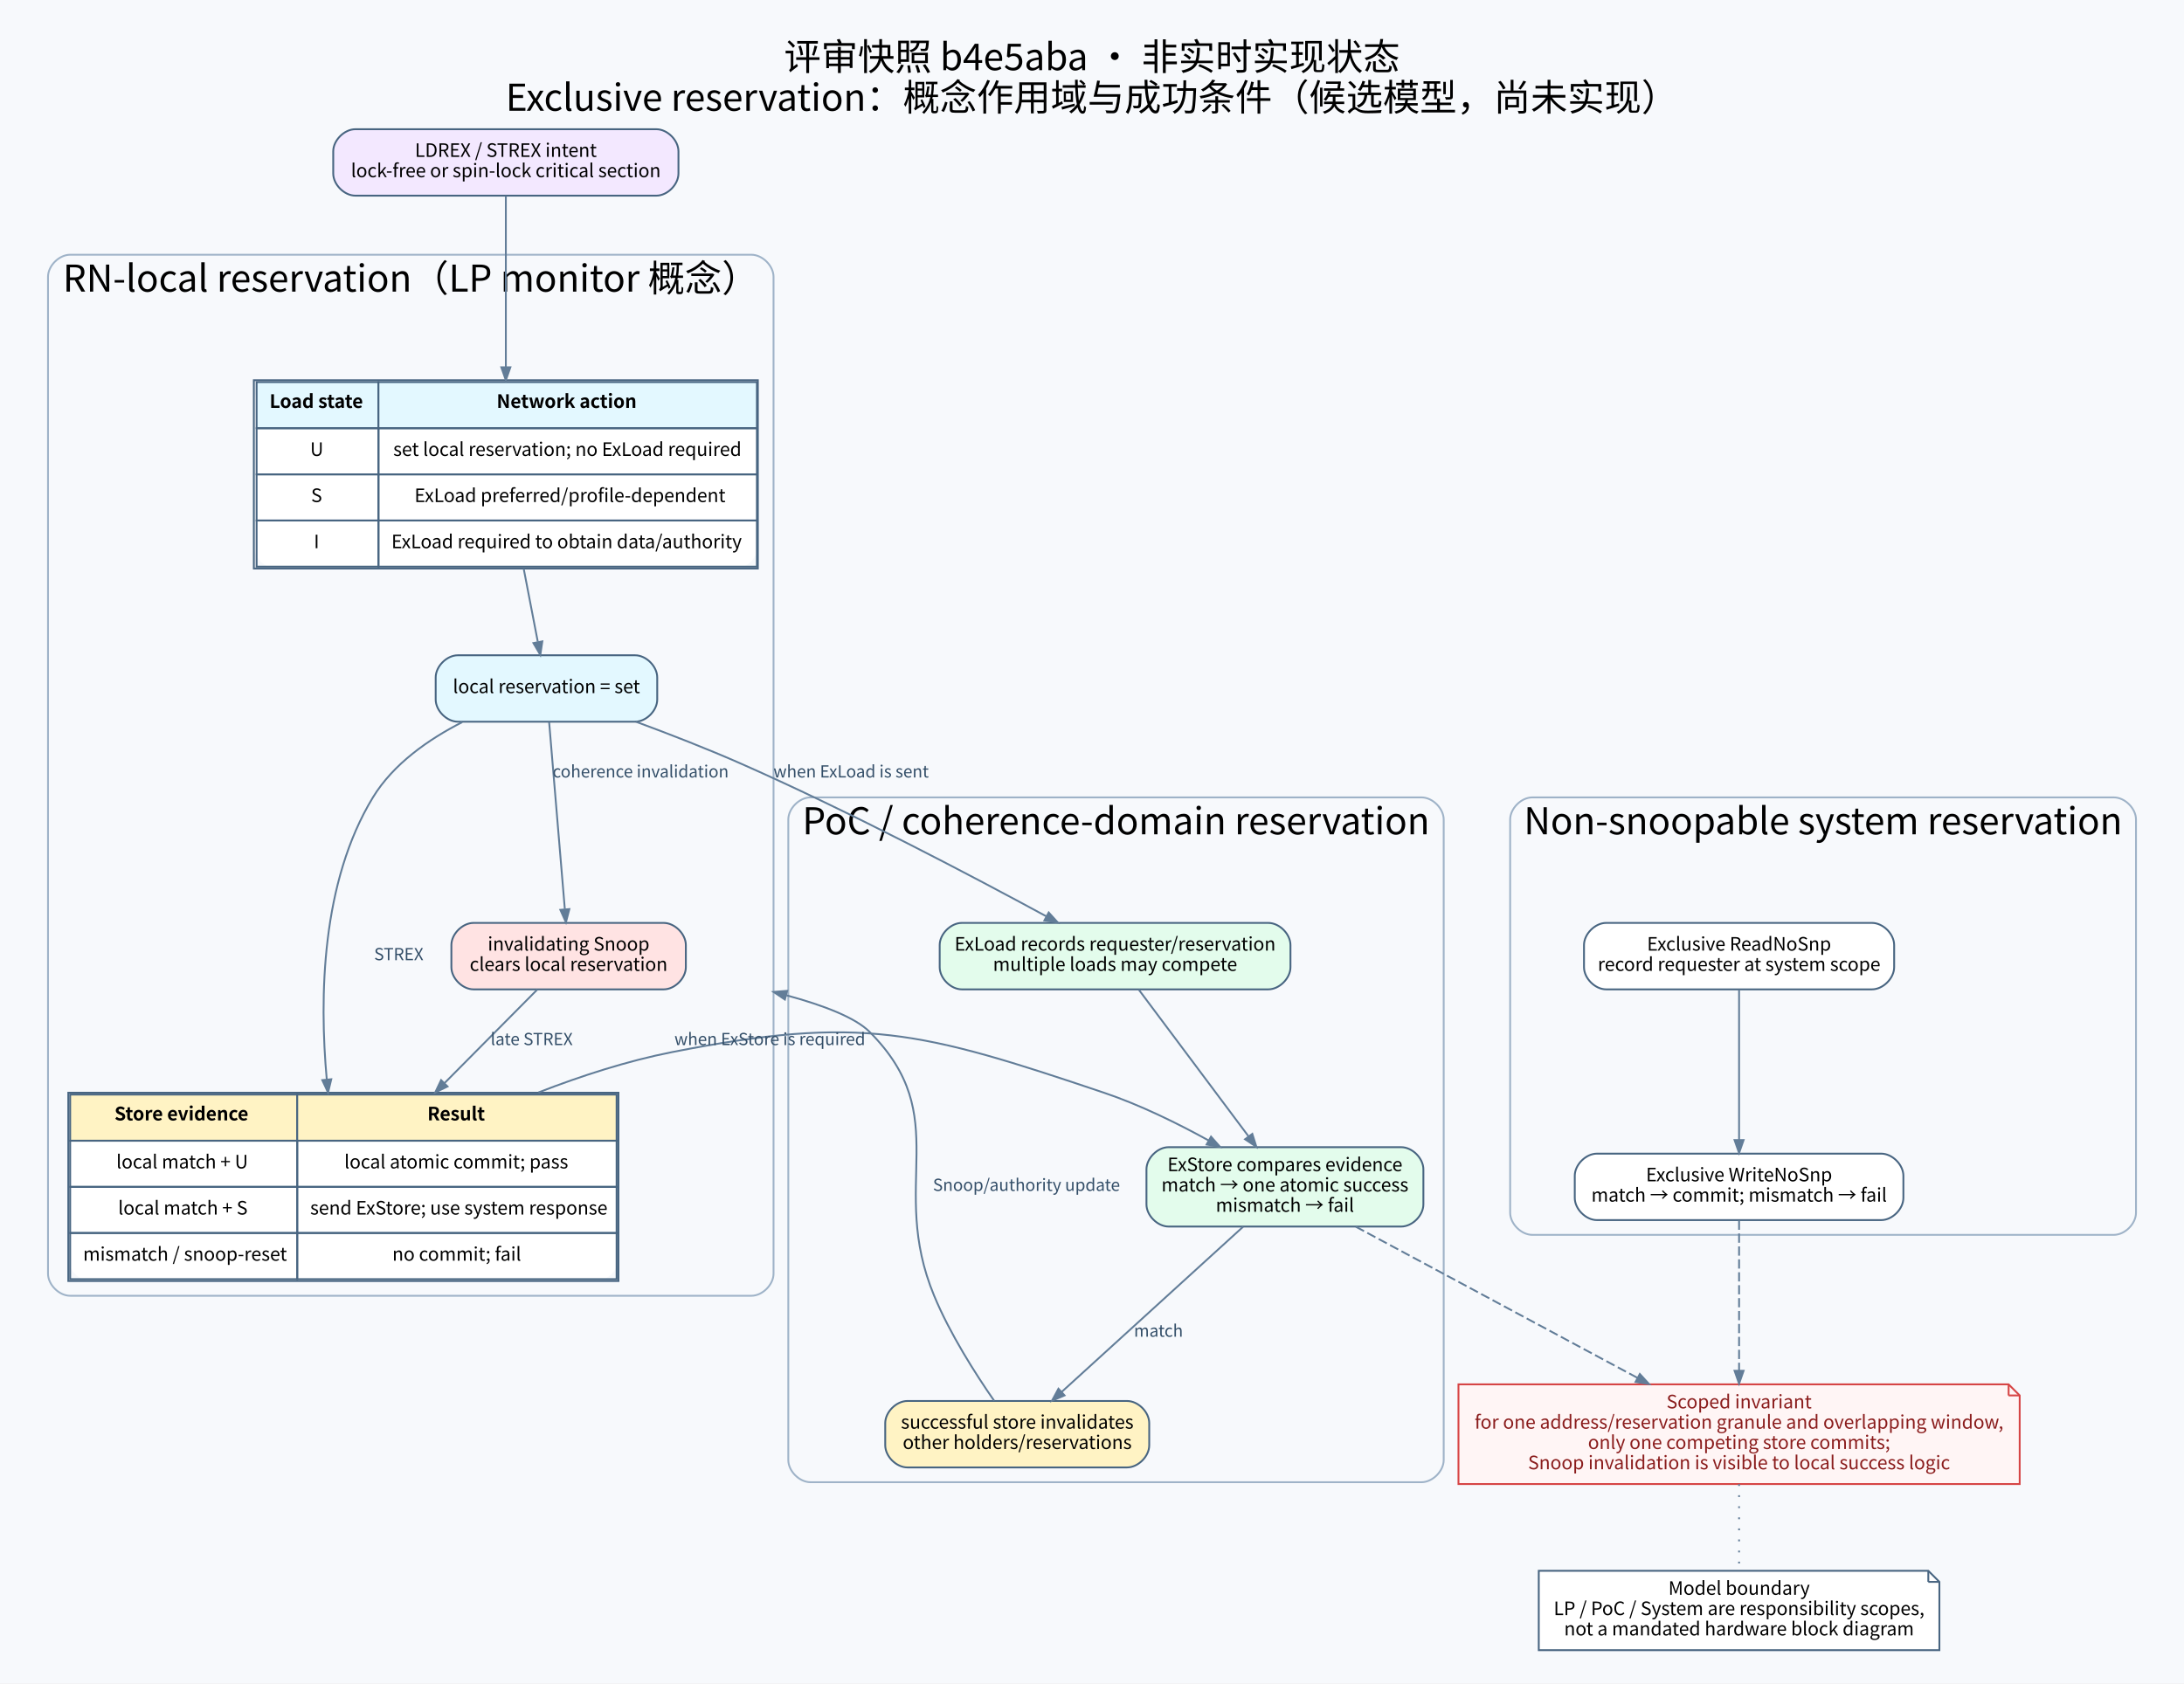
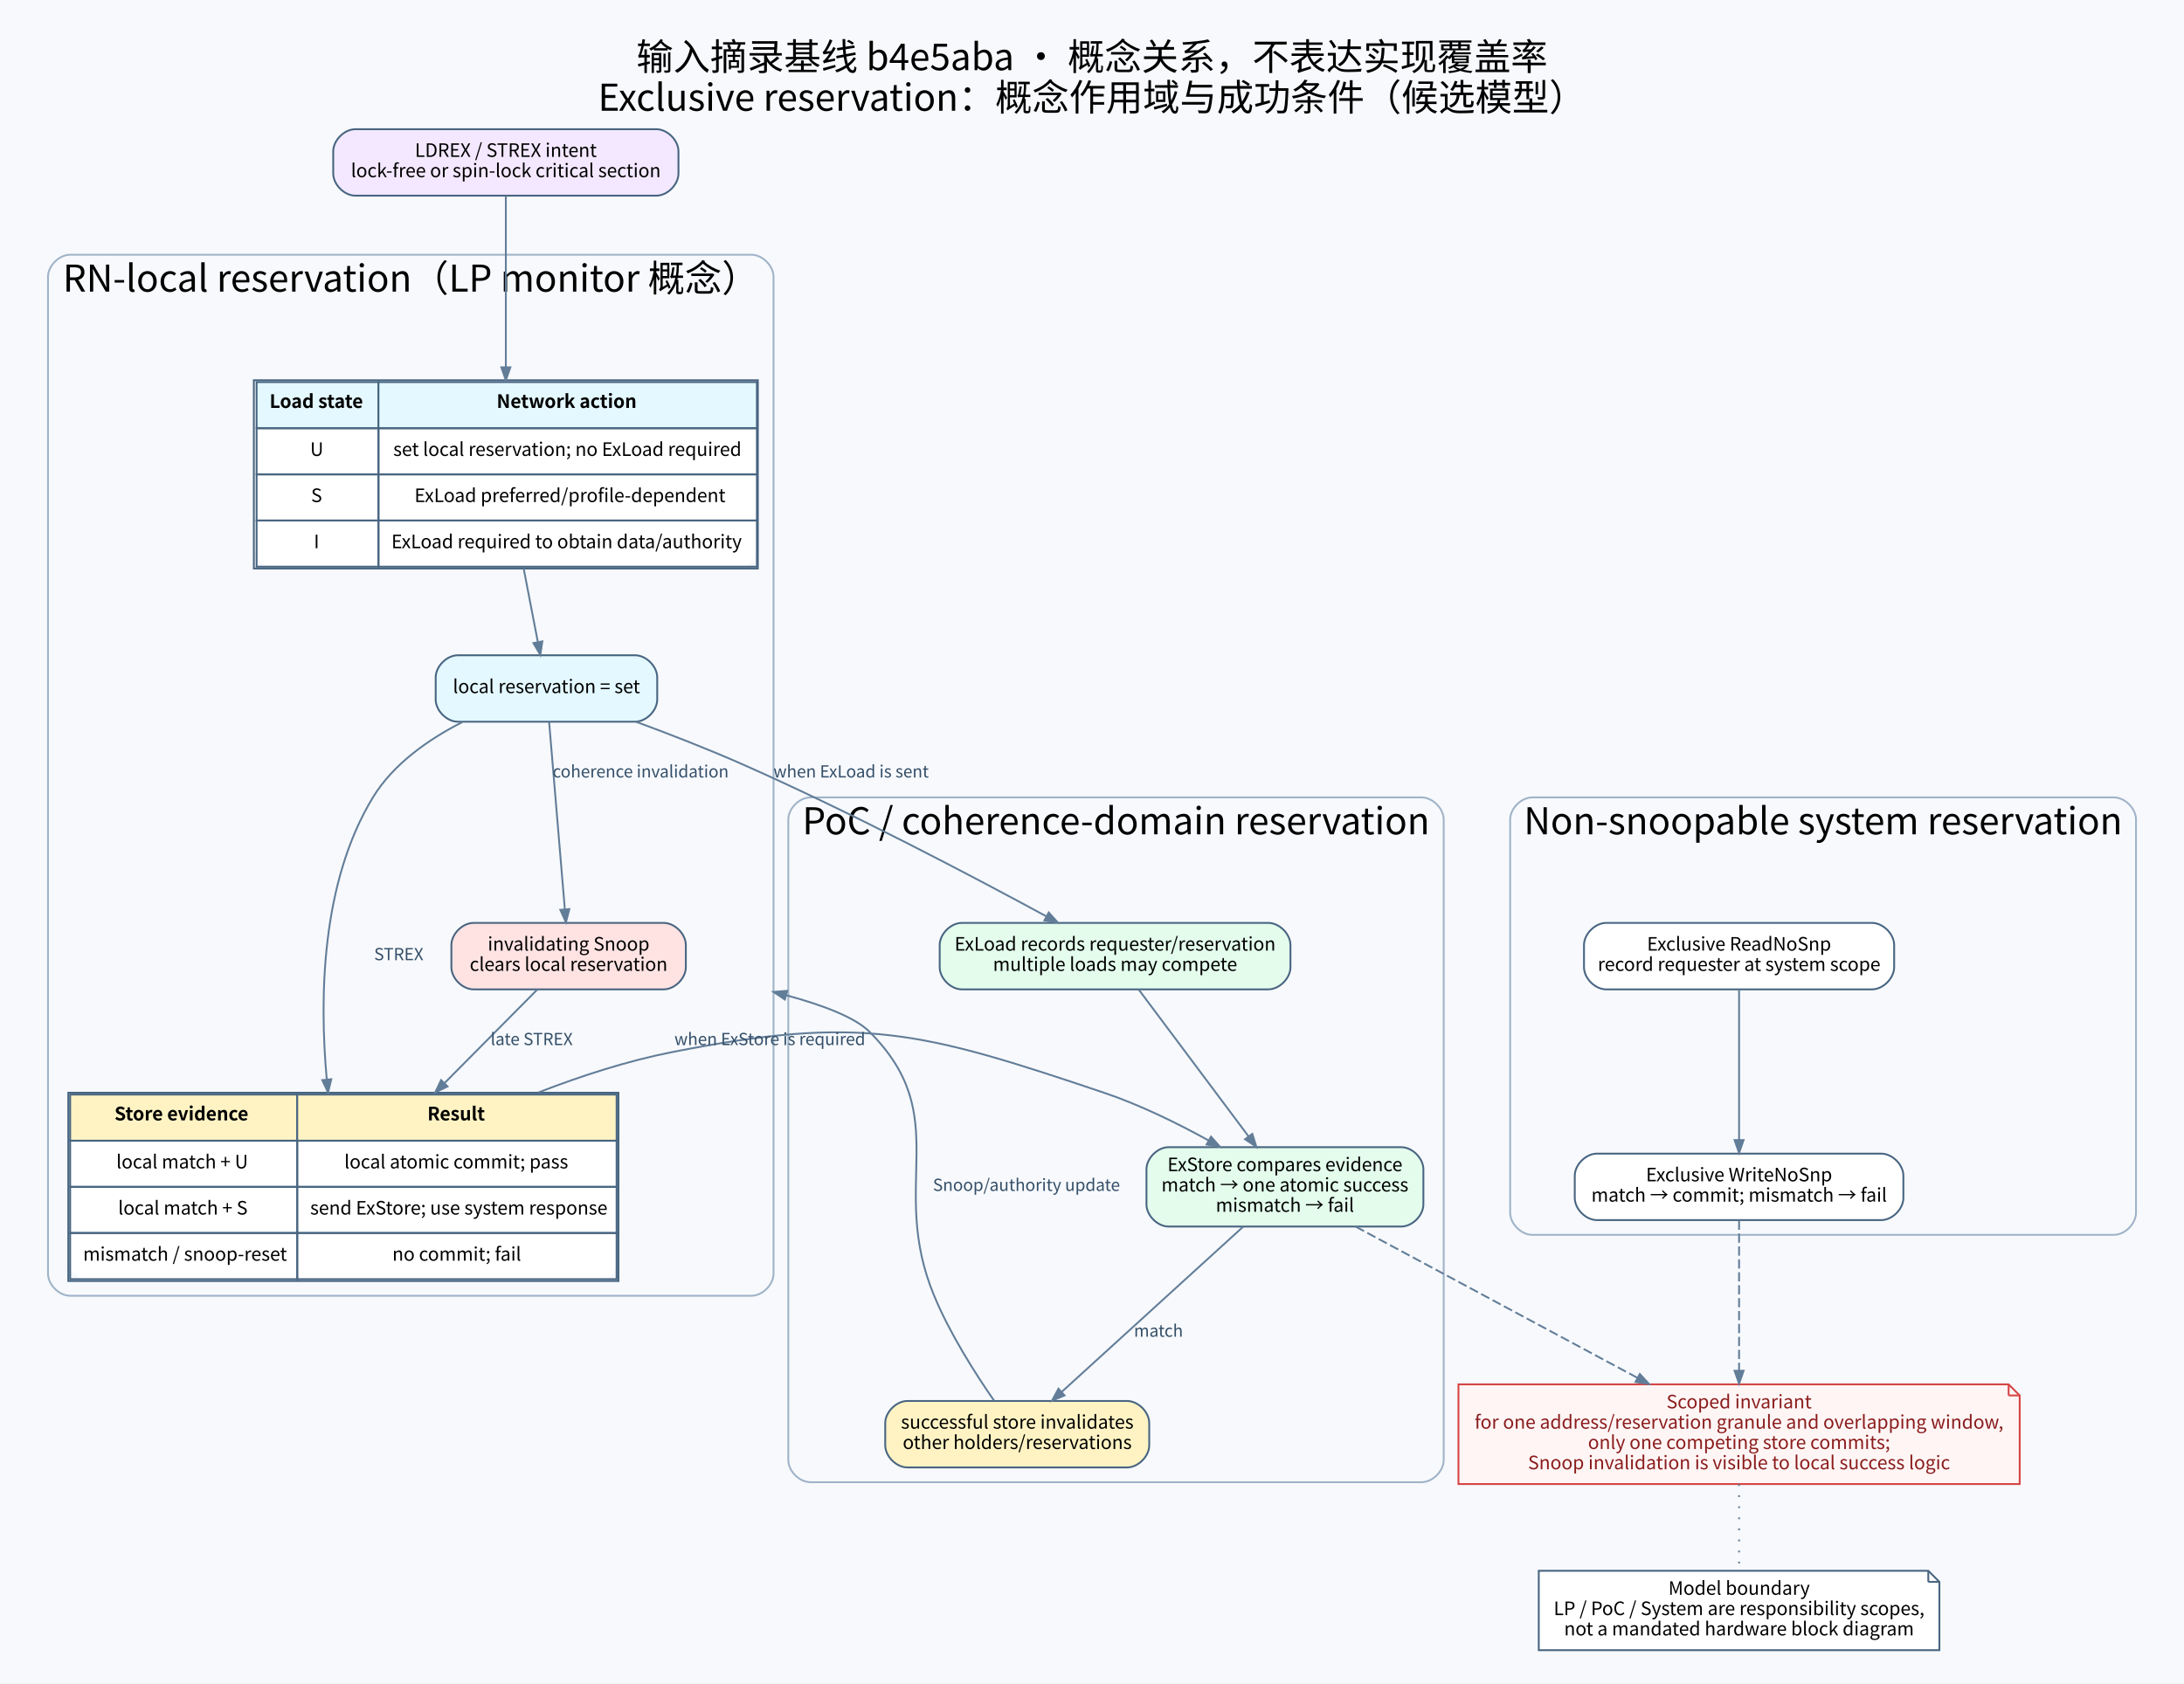
<svg xmlns="http://www.w3.org/2000/svg" width="1183pt" height="912pt" viewBox="0.00 0.00 1183.00 912.00">
  <g id="graph0" class="graph" transform="scale(1 1) rotate(0) translate(18 894)">
    <polygon fill="#f7f9fc" stroke="transparent" points="-18,18 -18,-894 1165,-894 1165,18 -18,18" />
-     <text text-anchor="middle" x="573.5" y="-856" font-family="Noto Sans CJK SC" font-size="20.00">评审快照 b4e5aba · 非实时实现状态</text>
-     <text text-anchor="middle" x="573.5" y="-834" font-family="Noto Sans CJK SC" font-size="20.00">Exclusive reservation：概念作用域与成功条件（候选模型，尚未实现）</text>
+     <text text-anchor="middle" x="573.5" y="-856" font-family="Noto Sans CJK SC" font-size="20.00">输入摘录基线 b4e5aba · 概念关系，不表达实现覆盖率</text>
+     <text text-anchor="middle" x="573.5" y="-834" font-family="Noto Sans CJK SC" font-size="20.00">Exclusive reservation：概念作用域与成功条件（候选模型）</text>
    <g id="clust1" class="cluster">
      <path fill="#f7f9fc" stroke="#9fb3c8" d="M20,-192C20,-192 389,-192 389,-192 395,-192 401,-198 401,-204 401,-204 401,-744 401,-744 401,-750 395,-756 389,-756 389,-756 20,-756 20,-756 14,-756 8,-750 8,-744 8,-744 8,-204 8,-204 8,-198 14,-192 20,-192" />
      <text text-anchor="middle" x="204.5" y="-736" font-family="Noto Sans CJK SC" font-size="20.00">RN-local reservation（LP monitor 概念）</text>
    </g>
    <g id="clust2" class="cluster">
      <path fill="#f7f9fc" stroke="#9fb3c8" d="M421,-91C421,-91 752,-91 752,-91 758,-91 764,-97 764,-103 764,-103 764,-450 764,-450 764,-456 758,-462 752,-462 752,-462 421,-462 421,-462 415,-462 409,-456 409,-450 409,-450 409,-103 409,-103 409,-97 415,-91 421,-91" />
      <text text-anchor="middle" x="586.5" y="-442" font-family="Noto Sans CJK SC" font-size="20.00">PoC / coherence-domain reservation</text>
    </g>
    <g id="clust3" class="cluster">
      <path fill="#f7f9fc" stroke="#9fb3c8" d="M812,-225C812,-225 1127,-225 1127,-225 1133,-225 1139,-231 1139,-237 1139,-237 1139,-450 1139,-450 1139,-456 1133,-462 1127,-462 1127,-462 812,-462 812,-462 806,-462 800,-456 800,-450 800,-450 800,-237 800,-237 800,-231 806,-225 812,-225" />
      <text text-anchor="middle" x="969.5" y="-442" font-family="Noto Sans CJK SC" font-size="20.00">Non-snoopable system reservation</text>
    </g>
    <g id="node1" class="node">
      <path fill="#f3e8ff" stroke="#486581" d="M337.5,-824C337.5,-824 174.5,-824 174.5,-824 168.5,-824 162.5,-818 162.5,-812 162.5,-812 162.5,-800 162.5,-800 162.5,-794 168.5,-788 174.5,-788 174.5,-788 337.5,-788 337.5,-788 343.5,-788 349.5,-794 349.5,-800 349.5,-800 349.5,-812 349.5,-812 349.5,-818 343.5,-824 337.5,-824" />
      <text text-anchor="middle" x="256" y="-809" font-family="Noto Sans CJK SC" font-size="10.00">LDREX / STREX intent</text>
      <text text-anchor="middle" x="256" y="-798" font-family="Noto Sans CJK SC" font-size="10.00">lock-free or spin-lock critical section</text>
    </g>
    <g id="node2" class="node">
      <path fill="#ffffff" stroke="transparent" d="M380.5,-688C380.5,-688 131.5,-688 131.5,-688 125.5,-688 119.5,-682 119.5,-676 119.5,-676 119.5,-598 119.5,-598 119.5,-592 125.5,-586 131.5,-586 131.5,-586 380.5,-586 380.5,-586 386.5,-586 392.5,-592 392.5,-598 392.5,-598 392.5,-676 392.5,-676 392.5,-682 386.5,-688 380.5,-688" />
      <polygon fill="#e3f8ff" stroke="transparent" points="121,-662 121,-687 187,-687 187,-662 121,-662" />
      <polygon fill="none" stroke="#486581" points="121,-662 121,-687 187,-687 187,-662 121,-662" />
      <text text-anchor="start" x="128" y="-673" font-family="Noto Sans CJK SC" font-weight="bold" font-size="10.00">Load state</text>
      <polygon fill="#e3f8ff" stroke="transparent" points="187,-662 187,-687 392,-687 392,-662 187,-662" />
      <polygon fill="none" stroke="#486581" points="187,-662 187,-687 392,-687 392,-662 187,-662" />
      <text text-anchor="start" x="251" y="-673" font-family="Noto Sans CJK SC" font-weight="bold" font-size="10.00">Network action</text>
      <polygon fill="none" stroke="#486581" points="121,-637 121,-662 187,-662 187,-637 121,-637" />
      <text text-anchor="start" x="150" y="-647" font-family="Noto Sans CJK SC" font-size="10.00">U</text>
      <polygon fill="none" stroke="#486581" points="187,-637 187,-662 392,-662 392,-637 187,-637" />
      <text text-anchor="start" x="195" y="-647" font-family="Noto Sans CJK SC" font-size="10.00">set local reservation; no ExLoad required</text>
      <polygon fill="none" stroke="#486581" points="121,-612 121,-637 187,-637 187,-612 121,-612" />
      <text text-anchor="start" x="150.5" y="-622" font-family="Noto Sans CJK SC" font-size="10.00">S</text>
      <polygon fill="none" stroke="#486581" points="187,-612 187,-637 392,-637 392,-612 187,-612" />
      <text text-anchor="start" x="206.5" y="-622" font-family="Noto Sans CJK SC" font-size="10.00">ExLoad preferred/profile-dependent</text>
      <polygon fill="none" stroke="#486581" points="121,-587 121,-612 187,-612 187,-587 121,-587" />
      <text text-anchor="start" x="152" y="-597" font-family="Noto Sans CJK SC" font-size="10.00">I</text>
      <polygon fill="none" stroke="#486581" points="187,-587 187,-612 392,-612 392,-587 187,-587" />
      <text text-anchor="start" x="194" y="-597" font-family="Noto Sans CJK SC" font-size="10.00">ExLoad required to obtain data/authority</text>
      <polygon fill="none" stroke="#486581" points="119.5,-586 119.5,-688 392.5,-688 392.5,-586 119.5,-586" />
    </g>
    <g id="edge8" class="edge">
      <path fill="none" stroke="#627d98" d="M256,-787.76C256,-766.06 256,-727.72 256,-695.26" />
      <polygon fill="#627d98" stroke="#627d98" points="258.45,-695.01 256,-688.01 253.55,-695.01 258.45,-695.01" />
    </g>
    <g id="node3" class="node">
      <path fill="#e3f8ff" stroke="#486581" d="M326,-539C326,-539 230,-539 230,-539 224,-539 218,-533 218,-527 218,-527 218,-515 218,-515 218,-509 224,-503 230,-503 230,-503 326,-503 326,-503 332,-503 338,-509 338,-515 338,-515 338,-527 338,-527 338,-533 332,-539 326,-539" />
      <text text-anchor="middle" x="278" y="-518.5" font-family="Noto Sans CJK SC" font-size="10.00">local reservation = set</text>
    </g>
    <g id="edge1" class="edge">
      <path fill="none" stroke="#627d98" d="M265.65,-586C268.3,-572.26 271.06,-557.96 273.29,-546.38" />
      <polygon fill="#627d98" stroke="#627d98" points="275.76,-546.53 274.68,-539.19 270.95,-545.6 275.76,-546.53" />
    </g>
    <g id="node4" class="node">
      <path fill="#ffe3e3" stroke="#486581" d="M341.5,-394C341.5,-394 238.5,-394 238.5,-394 232.5,-394 226.5,-388 226.5,-382 226.5,-382 226.5,-370 226.5,-370 226.5,-364 232.5,-358 238.5,-358 238.5,-358 341.5,-358 341.5,-358 347.5,-358 353.5,-364 353.5,-370 353.5,-370 353.5,-382 353.5,-382 353.5,-388 347.5,-394 341.5,-394" />
      <text text-anchor="middle" x="290" y="-379" font-family="Noto Sans CJK SC" font-size="10.00">invalidating Snoop</text>
      <text text-anchor="middle" x="290" y="-368" font-family="Noto Sans CJK SC" font-size="10.00">clears local reservation</text>
    </g>
    <g id="edge2" class="edge">
      <path fill="none" stroke="#627d98" d="M279.45,-502.75C281.56,-477.52 285.52,-430.43 287.94,-401.58" />
      <polygon fill="#627d98" stroke="#627d98" points="290.4,-401.49 288.55,-394.31 285.52,-401.08 290.4,-401.49" />
      <text text-anchor="middle" x="329" y="-472.8" font-family="Noto Sans CJK SC" font-size="9.00" fill="#334e68">coherence invalidation</text>
    </g>
    <g id="node5" class="node">
      <path fill="#ffffff" stroke="transparent" d="M305,-302C305,-302 31,-302 31,-302 25,-302 19,-296 19,-290 19,-290 19,-212 19,-212 19,-206 25,-200 31,-200 31,-200 305,-200 305,-200 311,-200 317,-206 317,-212 317,-212 317,-290 317,-290 317,-296 311,-302 305,-302" />
      <polygon fill="#fff3c4" stroke="transparent" points="20,-276 20,-301 143,-301 143,-276 20,-276" />
      <polygon fill="none" stroke="#486581" points="20,-276 20,-301 143,-301 143,-276 20,-276" />
      <text text-anchor="start" x="44" y="-287" font-family="Noto Sans CJK SC" font-weight="bold" font-size="10.00">Store evidence</text>
      <polygon fill="#fff3c4" stroke="transparent" points="143,-276 143,-301 316,-301 316,-276 143,-276" />
      <polygon fill="none" stroke="#486581" points="143,-276 143,-301 316,-301 316,-276 143,-276" />
      <text text-anchor="start" x="213.5" y="-287" font-family="Noto Sans CJK SC" font-weight="bold" font-size="10.00">Result</text>
      <polygon fill="none" stroke="#486581" points="20,-251 20,-276 143,-276 143,-251 20,-251" />
      <text text-anchor="start" x="45" y="-261" font-family="Noto Sans CJK SC" font-size="10.00">local match + U</text>
      <polygon fill="none" stroke="#486581" points="143,-251 143,-276 316,-276 316,-251 143,-251" />
      <text text-anchor="start" x="168.5" y="-261" font-family="Noto Sans CJK SC" font-size="10.00">local atomic commit; pass</text>
      <polygon fill="none" stroke="#486581" points="20,-226 20,-251 143,-251 143,-226 20,-226" />
      <text text-anchor="start" x="46" y="-236" font-family="Noto Sans CJK SC" font-size="10.00">local match + S</text>
      <polygon fill="none" stroke="#486581" points="143,-226 143,-251 316,-251 316,-226 143,-226" />
      <text text-anchor="start" x="150" y="-236" font-family="Noto Sans CJK SC" font-size="10.00">send ExStore; use system response</text>
      <polygon fill="none" stroke="#486581" points="20,-201 20,-226 143,-226 143,-201 20,-201" />
      <text text-anchor="start" x="27" y="-211" font-family="Noto Sans CJK SC" font-size="10.00">mismatch / snoop-reset</text>
      <polygon fill="none" stroke="#486581" points="143,-201 143,-226 316,-226 316,-201 143,-201" />
      <text text-anchor="start" x="194.5" y="-211" font-family="Noto Sans CJK SC" font-size="10.00">no commit; fail</text>
      <polygon fill="none" stroke="#486581" points="19,-200 19,-302 317,-302 317,-200 19,-200" />
    </g>
    <g id="edge3" class="edge">
      <path fill="none" stroke="#627d98" d="M232.35,-502.75C214.21,-493.5 195.07,-480.18 184,-462 156.11,-416.2 154.92,-353.96 159,-309.14" />
      <polygon fill="#627d98" stroke="#627d98" points="161.44,-309.31 159.69,-302.1 156.57,-308.83 161.44,-309.31" />
      <text text-anchor="middle" x="198" y="-373.8" font-family="Noto Sans CJK SC" font-size="9.00" fill="#334e68">STREX</text>
    </g>
    <g id="node6" class="node">
      <path fill="#e3fcec" stroke="#486581" d="M669,-394C669,-394 503,-394 503,-394 497,-394 491,-388 491,-382 491,-382 491,-370 491,-370 491,-364 497,-358 503,-358 503,-358 669,-358 669,-358 675,-358 681,-364 681,-370 681,-370 681,-382 681,-382 681,-388 675,-394 669,-394" />
      <text text-anchor="middle" x="586" y="-379" font-family="Noto Sans CJK SC" font-size="10.00">ExLoad records requester/reservation</text>
      <text text-anchor="middle" x="586" y="-368" font-family="Noto Sans CJK SC" font-size="10.00">multiple loads may compete</text>
    </g>
    <g id="edge9" class="edge">
      <path fill="none" stroke="#627d98" d="M326.47,-502.99C344.69,-496.27 365.47,-488.19 384,-480 442.78,-454.02 508.75,-419.28 548.82,-397.53" />
      <polygon fill="#627d98" stroke="#627d98" points="550.05,-399.65 555.03,-394.15 547.71,-395.34 550.05,-399.65" />
      <text text-anchor="middle" x="443" y="-472.8" font-family="Noto Sans CJK SC" font-size="9.00" fill="#334e68">when ExLoad is sent</text>
    </g>
    <g id="edge4" class="edge">
      <path fill="none" stroke="#627d98" d="M273.04,-357.9C259.93,-344.68 241.02,-325.61 222.84,-307.29" />
      <polygon fill="#627d98" stroke="#627d98" points="224.41,-305.39 217.74,-302.15 220.93,-308.84 224.41,-305.39" />
      <text text-anchor="middle" x="270" y="-327.8" font-family="Noto Sans CJK SC" font-size="9.00" fill="#334e68">late STREX</text>
    </g>
    <g id="node7" class="node">
      <path fill="#e3fcec" stroke="#486581" d="M741,-272.5C741,-272.5 615,-272.5 615,-272.5 609,-272.5 603,-266.5 603,-260.5 603,-260.5 603,-241.5 603,-241.5 603,-235.5 609,-229.5 615,-229.5 615,-229.5 741,-229.5 741,-229.5 747,-229.5 753,-235.5 753,-241.5 753,-241.5 753,-260.5 753,-260.5 753,-266.5 747,-272.5 741,-272.5" />
      <text text-anchor="middle" x="678" y="-259.5" font-family="Noto Sans CJK SC" font-size="10.00">ExStore compares evidence</text>
      <text text-anchor="middle" x="678" y="-248.5" font-family="Noto Sans CJK SC" font-size="10.00">match → one atomic success</text>
      <text text-anchor="middle" x="678" y="-237.5" font-family="Noto Sans CJK SC" font-size="10.00">mismatch → fail</text>
    </g>
    <g id="edge10" class="edge">
      <path fill="none" stroke="#627d98" d="M273.68,-302.17C296.99,-311.21 321.91,-319.25 346,-324 448.49,-344.2 481.01,-335.36 580,-302 599.43,-295.45 619.71,-285.49 636.75,-276.09" />
      <polygon fill="#627d98" stroke="#627d98" points="637.97,-278.22 642.88,-272.66 635.57,-273.94 637.97,-278.22" />
      <text text-anchor="middle" x="399" y="-327.8" font-family="Noto Sans CJK SC" font-size="9.00" fill="#334e68">when ExStore is required</text>
    </g>
    <g id="edge5" class="edge">
      <path fill="none" stroke="#627d98" d="M598.79,-357.9C614.18,-337.33 640.17,-302.57 658.17,-278.52" />
      <polygon fill="#627d98" stroke="#627d98" points="660.33,-279.72 662.56,-272.65 656.4,-276.79 660.33,-279.72" />
    </g>
    <g id="node8" class="node">
      <path fill="#fff3c4" stroke="#486581" d="M592.5,-135C592.5,-135 473.5,-135 473.5,-135 467.5,-135 461.5,-129 461.5,-123 461.5,-123 461.5,-111 461.5,-111 461.5,-105 467.5,-99 473.5,-99 473.5,-99 592.5,-99 592.5,-99 598.5,-99 604.5,-105 604.5,-111 604.5,-111 604.5,-123 604.5,-123 604.5,-129 598.5,-135 592.5,-135" />
      <text text-anchor="middle" x="533" y="-120" font-family="Noto Sans CJK SC" font-size="10.00">successful store invalidates</text>
      <text text-anchor="middle" x="533" y="-109" font-family="Noto Sans CJK SC" font-size="10.00">other holders/reservations</text>
    </g>
    <g id="edge6" class="edge">
      <path fill="none" stroke="#627d98" d="M655.34,-229.38C628.61,-205.04 584.35,-164.75 557.04,-139.88" />
      <polygon fill="#627d98" stroke="#627d98" points="558.63,-138.02 551.81,-135.12 555.33,-141.65 558.63,-138.02" />
      <text text-anchor="middle" x="609.5" y="-169.8" font-family="Noto Sans CJK SC" font-size="9.00" fill="#334e68">match</text>
    </g>
    <g id="node11" class="node">
      <polygon fill="#fff5f5" stroke="#d64545" points="1070,-144 772,-144 772,-90 1076,-90 1076,-138 1070,-144" />
      <polyline fill="none" stroke="#d64545" points="1070,-144 1070,-138 " />
      <polyline fill="none" stroke="#d64545" points="1076,-138 1070,-138 " />
      <text text-anchor="middle" x="924" y="-131" font-family="Noto Sans CJK SC" font-size="10.00" fill="#8a1c1c">Scoped invariant</text>
      <text text-anchor="middle" x="924" y="-120" font-family="Noto Sans CJK SC" font-size="10.00" fill="#8a1c1c">for one address/reservation granule and overlapping window,</text>
      <text text-anchor="middle" x="924" y="-109" font-family="Noto Sans CJK SC" font-size="10.00" fill="#8a1c1c">only one competing store commits;</text>
      <text text-anchor="middle" x="924" y="-98" font-family="Noto Sans CJK SC" font-size="10.00" fill="#8a1c1c">Snoop invalidation is visible to local success logic</text>
    </g>
    <g id="edge12" class="edge">
      <path fill="none" stroke="#627d98" stroke-dasharray="5,2" d="M716.44,-229.38C757.35,-207.42 822.46,-172.49 868.84,-147.6" />
      <polygon fill="#627d98" stroke="#627d98" points="870.24,-149.63 875.25,-144.16 867.92,-145.31 870.24,-149.63" />
    </g>
    <g id="edge11" class="edge">
      <path fill="none" stroke="#627d98" d="M520.49,-135.13C510.42,-149.63 496.58,-171.31 488,-192 462.93,-252.44 499.25,-288.72 453,-335 445.32,-342.68 428.28,-349.29 407.99,-354.78" />
      <polygon fill="#627d98" stroke="#627d98" points="407.15,-352.47 401,-356.61 408.39,-357.21 407.15,-352.47" />
      <text text-anchor="middle" x="538" y="-248.8" font-family="Noto Sans CJK SC" font-size="9.00" fill="#334e68">Snoop/authority update</text>
    </g>
    <g id="node9" class="node">
      <path fill="#ffffff" stroke="#486581" d="M996,-394C996,-394 852,-394 852,-394 846,-394 840,-388 840,-382 840,-382 840,-370 840,-370 840,-364 846,-358 852,-358 852,-358 996,-358 996,-358 1002,-358 1008,-364 1008,-370 1008,-370 1008,-382 1008,-382 1008,-388 1002,-394 996,-394" />
      <text text-anchor="middle" x="924" y="-379" font-family="Noto Sans CJK SC" font-size="10.00">Exclusive ReadNoSnp</text>
      <text text-anchor="middle" x="924" y="-368" font-family="Noto Sans CJK SC" font-size="10.00">record requester at system scope</text>
    </g>
    <g id="node10" class="node">
      <path fill="#ffffff" stroke="#486581" d="M1001,-269C1001,-269 847,-269 847,-269 841,-269 835,-263 835,-257 835,-257 835,-245 835,-245 835,-239 841,-233 847,-233 847,-233 1001,-233 1001,-233 1007,-233 1013,-239 1013,-245 1013,-245 1013,-257 1013,-257 1013,-263 1007,-269 1001,-269" />
      <text text-anchor="middle" x="924" y="-254" font-family="Noto Sans CJK SC" font-size="10.00">Exclusive WriteNoSnp</text>
      <text text-anchor="middle" x="924" y="-243" font-family="Noto Sans CJK SC" font-size="10.00">match → commit; mismatch → fail</text>
    </g>
    <g id="edge7" class="edge">
      <path fill="none" stroke="#627d98" d="M924,-357.9C924,-336.72 924,-300.51 924,-276.41" />
      <polygon fill="#627d98" stroke="#627d98" points="926.45,-276.35 924,-269.35 921.55,-276.35 926.45,-276.35" />
    </g>
    <g id="edge13" class="edge">
      <path fill="none" stroke="#627d98" stroke-dasharray="5,2" d="M924,-232.74C924,-212.17 924,-177.34 924,-151.43" />
      <polygon fill="#627d98" stroke="#627d98" points="926.45,-151.38 924,-144.38 921.55,-151.38 926.45,-151.38" />
    </g>
    <g id="node12" class="node">
      <polygon fill="#ffffff" stroke="#486581" points="1026.5,-43 815.5,-43 815.5,0 1032.5,0 1032.5,-37 1026.5,-43" />
      <polyline fill="none" stroke="#486581" points="1026.5,-43 1026.5,-37 " />
      <polyline fill="none" stroke="#486581" points="1032.5,-37 1026.5,-37 " />
      <text text-anchor="middle" x="924" y="-30" font-family="Noto Sans CJK SC" font-size="10.00">Model boundary</text>
      <text text-anchor="middle" x="924" y="-19" font-family="Noto Sans CJK SC" font-size="10.00">LP / PoC / System are responsibility scopes,</text>
      <text text-anchor="middle" x="924" y="-8" font-family="Noto Sans CJK SC" font-size="10.00">not a mandated hardware block diagram</text>
    </g>
    <g id="edge14" class="edge">
      <path fill="none" stroke="#627d98" stroke-dasharray="1,5" d="M924,-89.96C924,-75.15 924,-56.87 924,-43.08" />
    </g>
  </g>
</svg>
